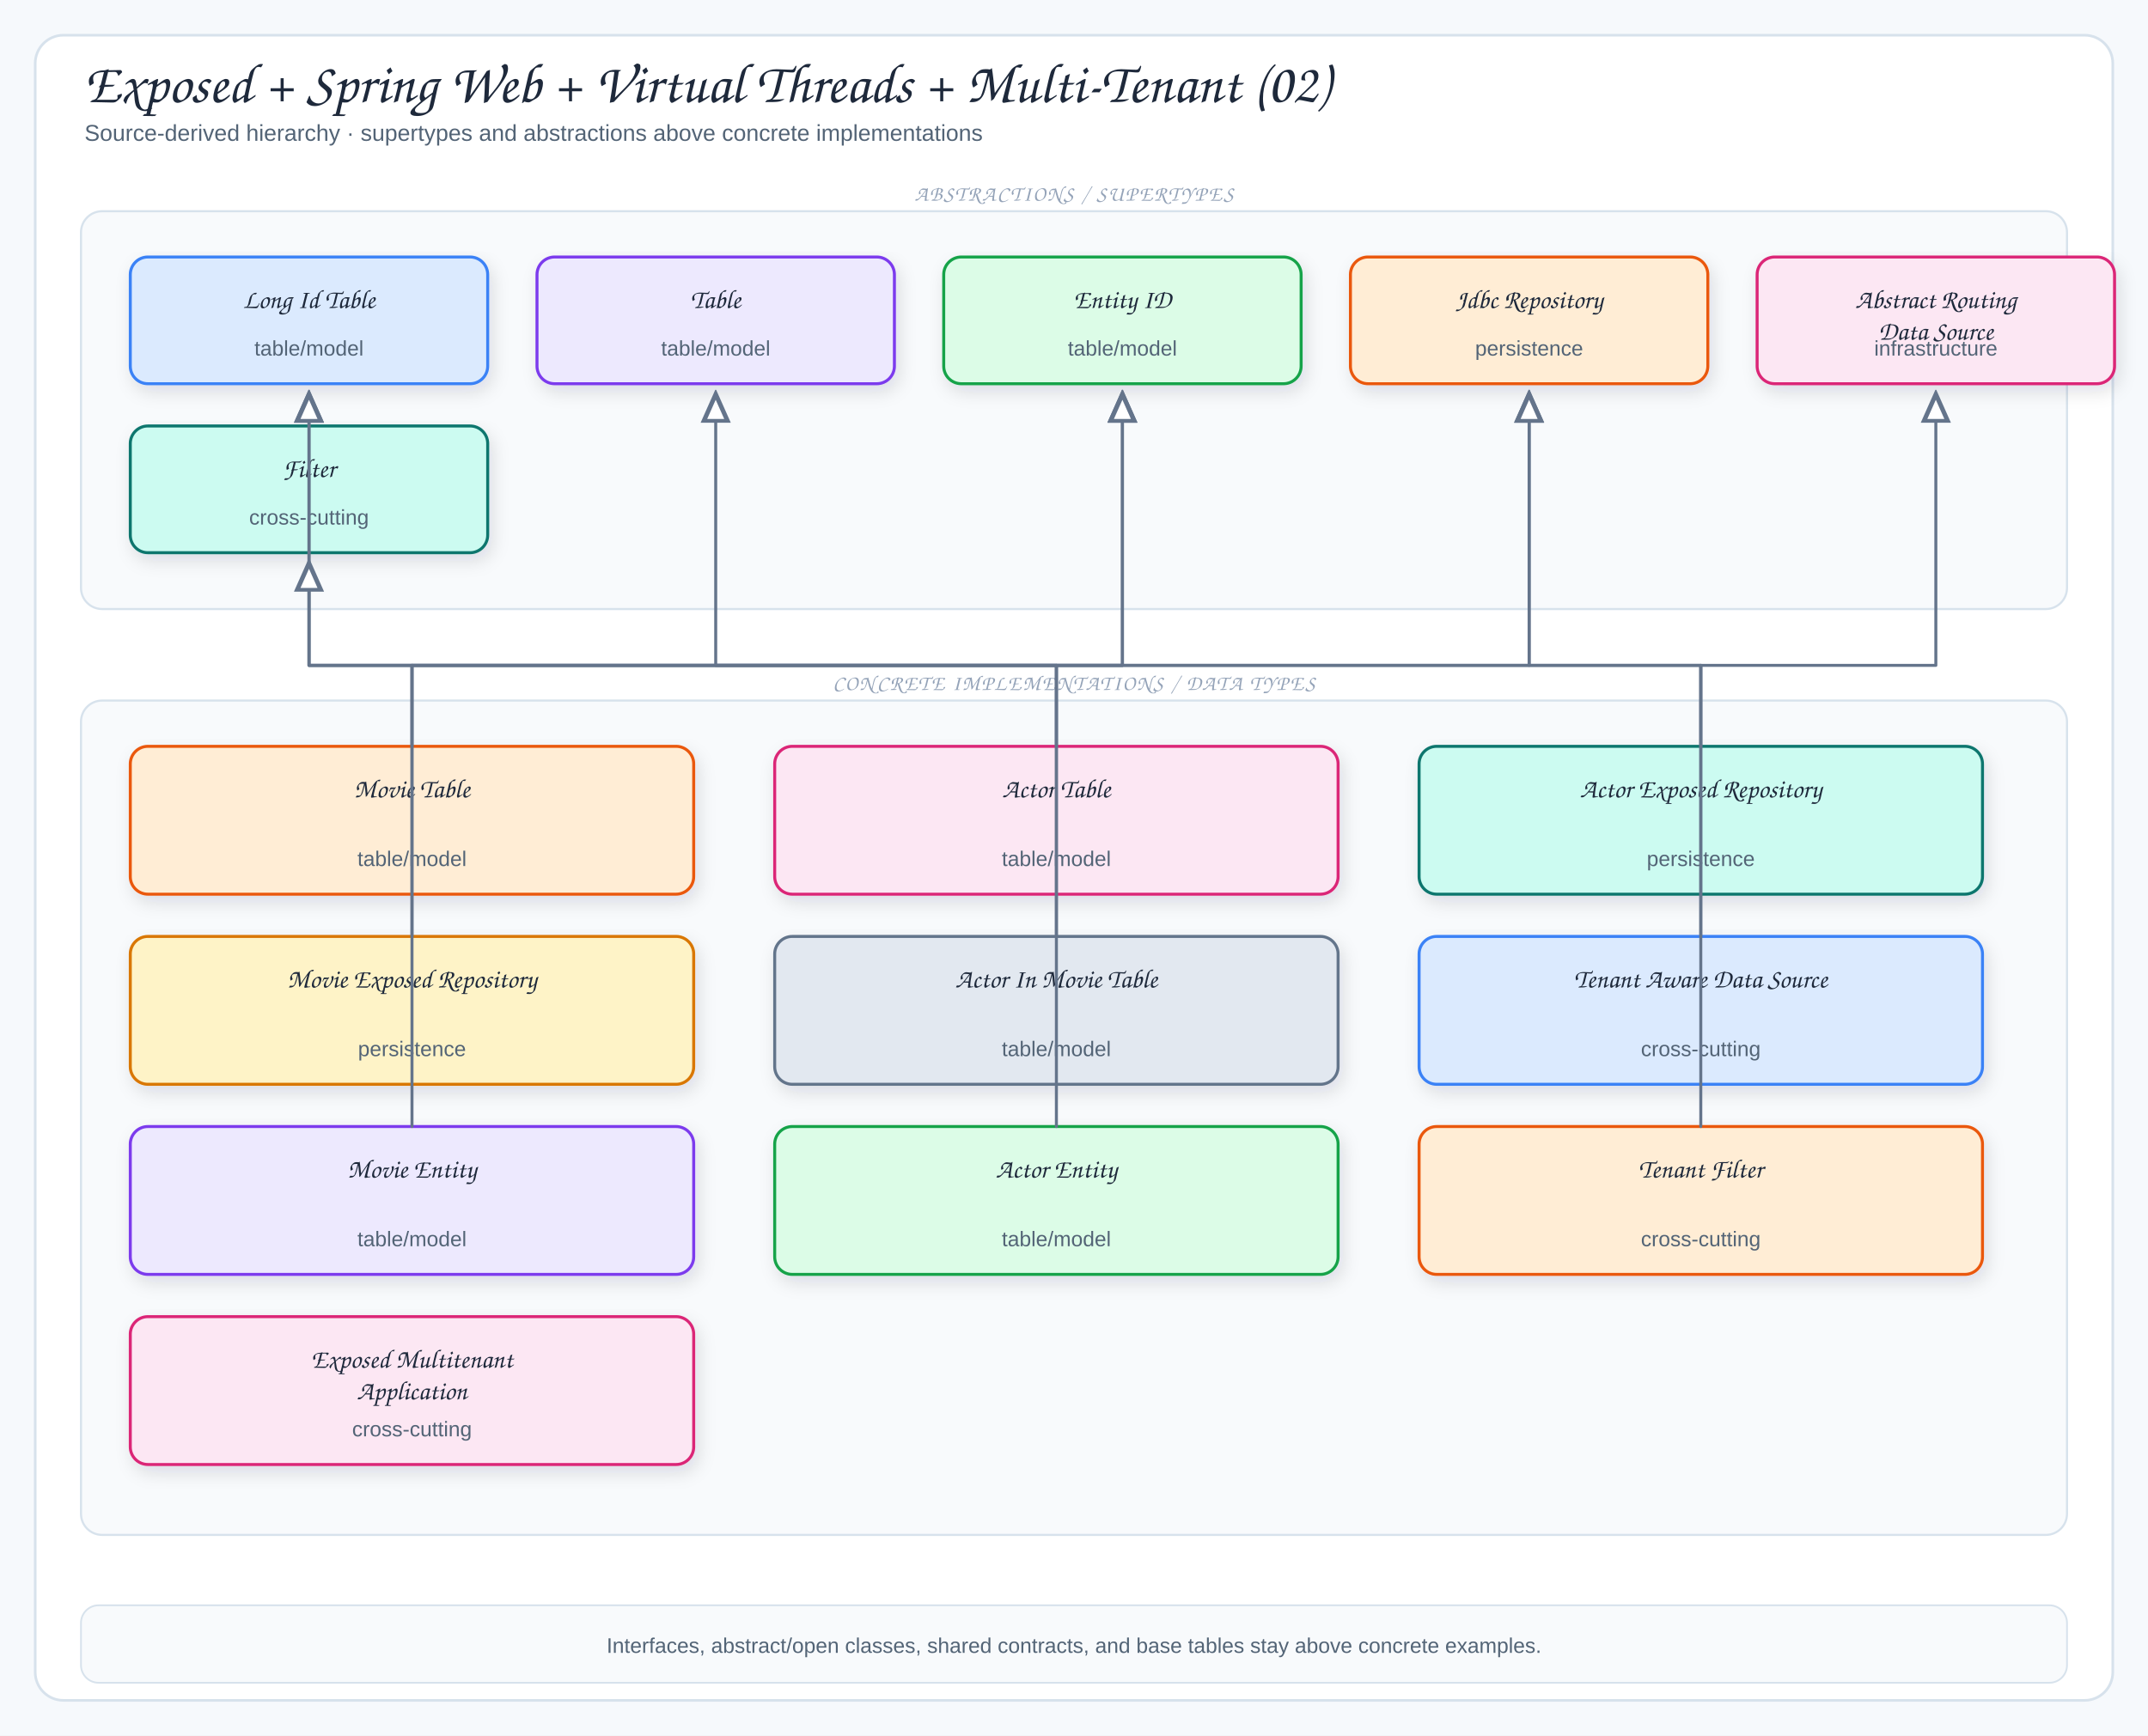
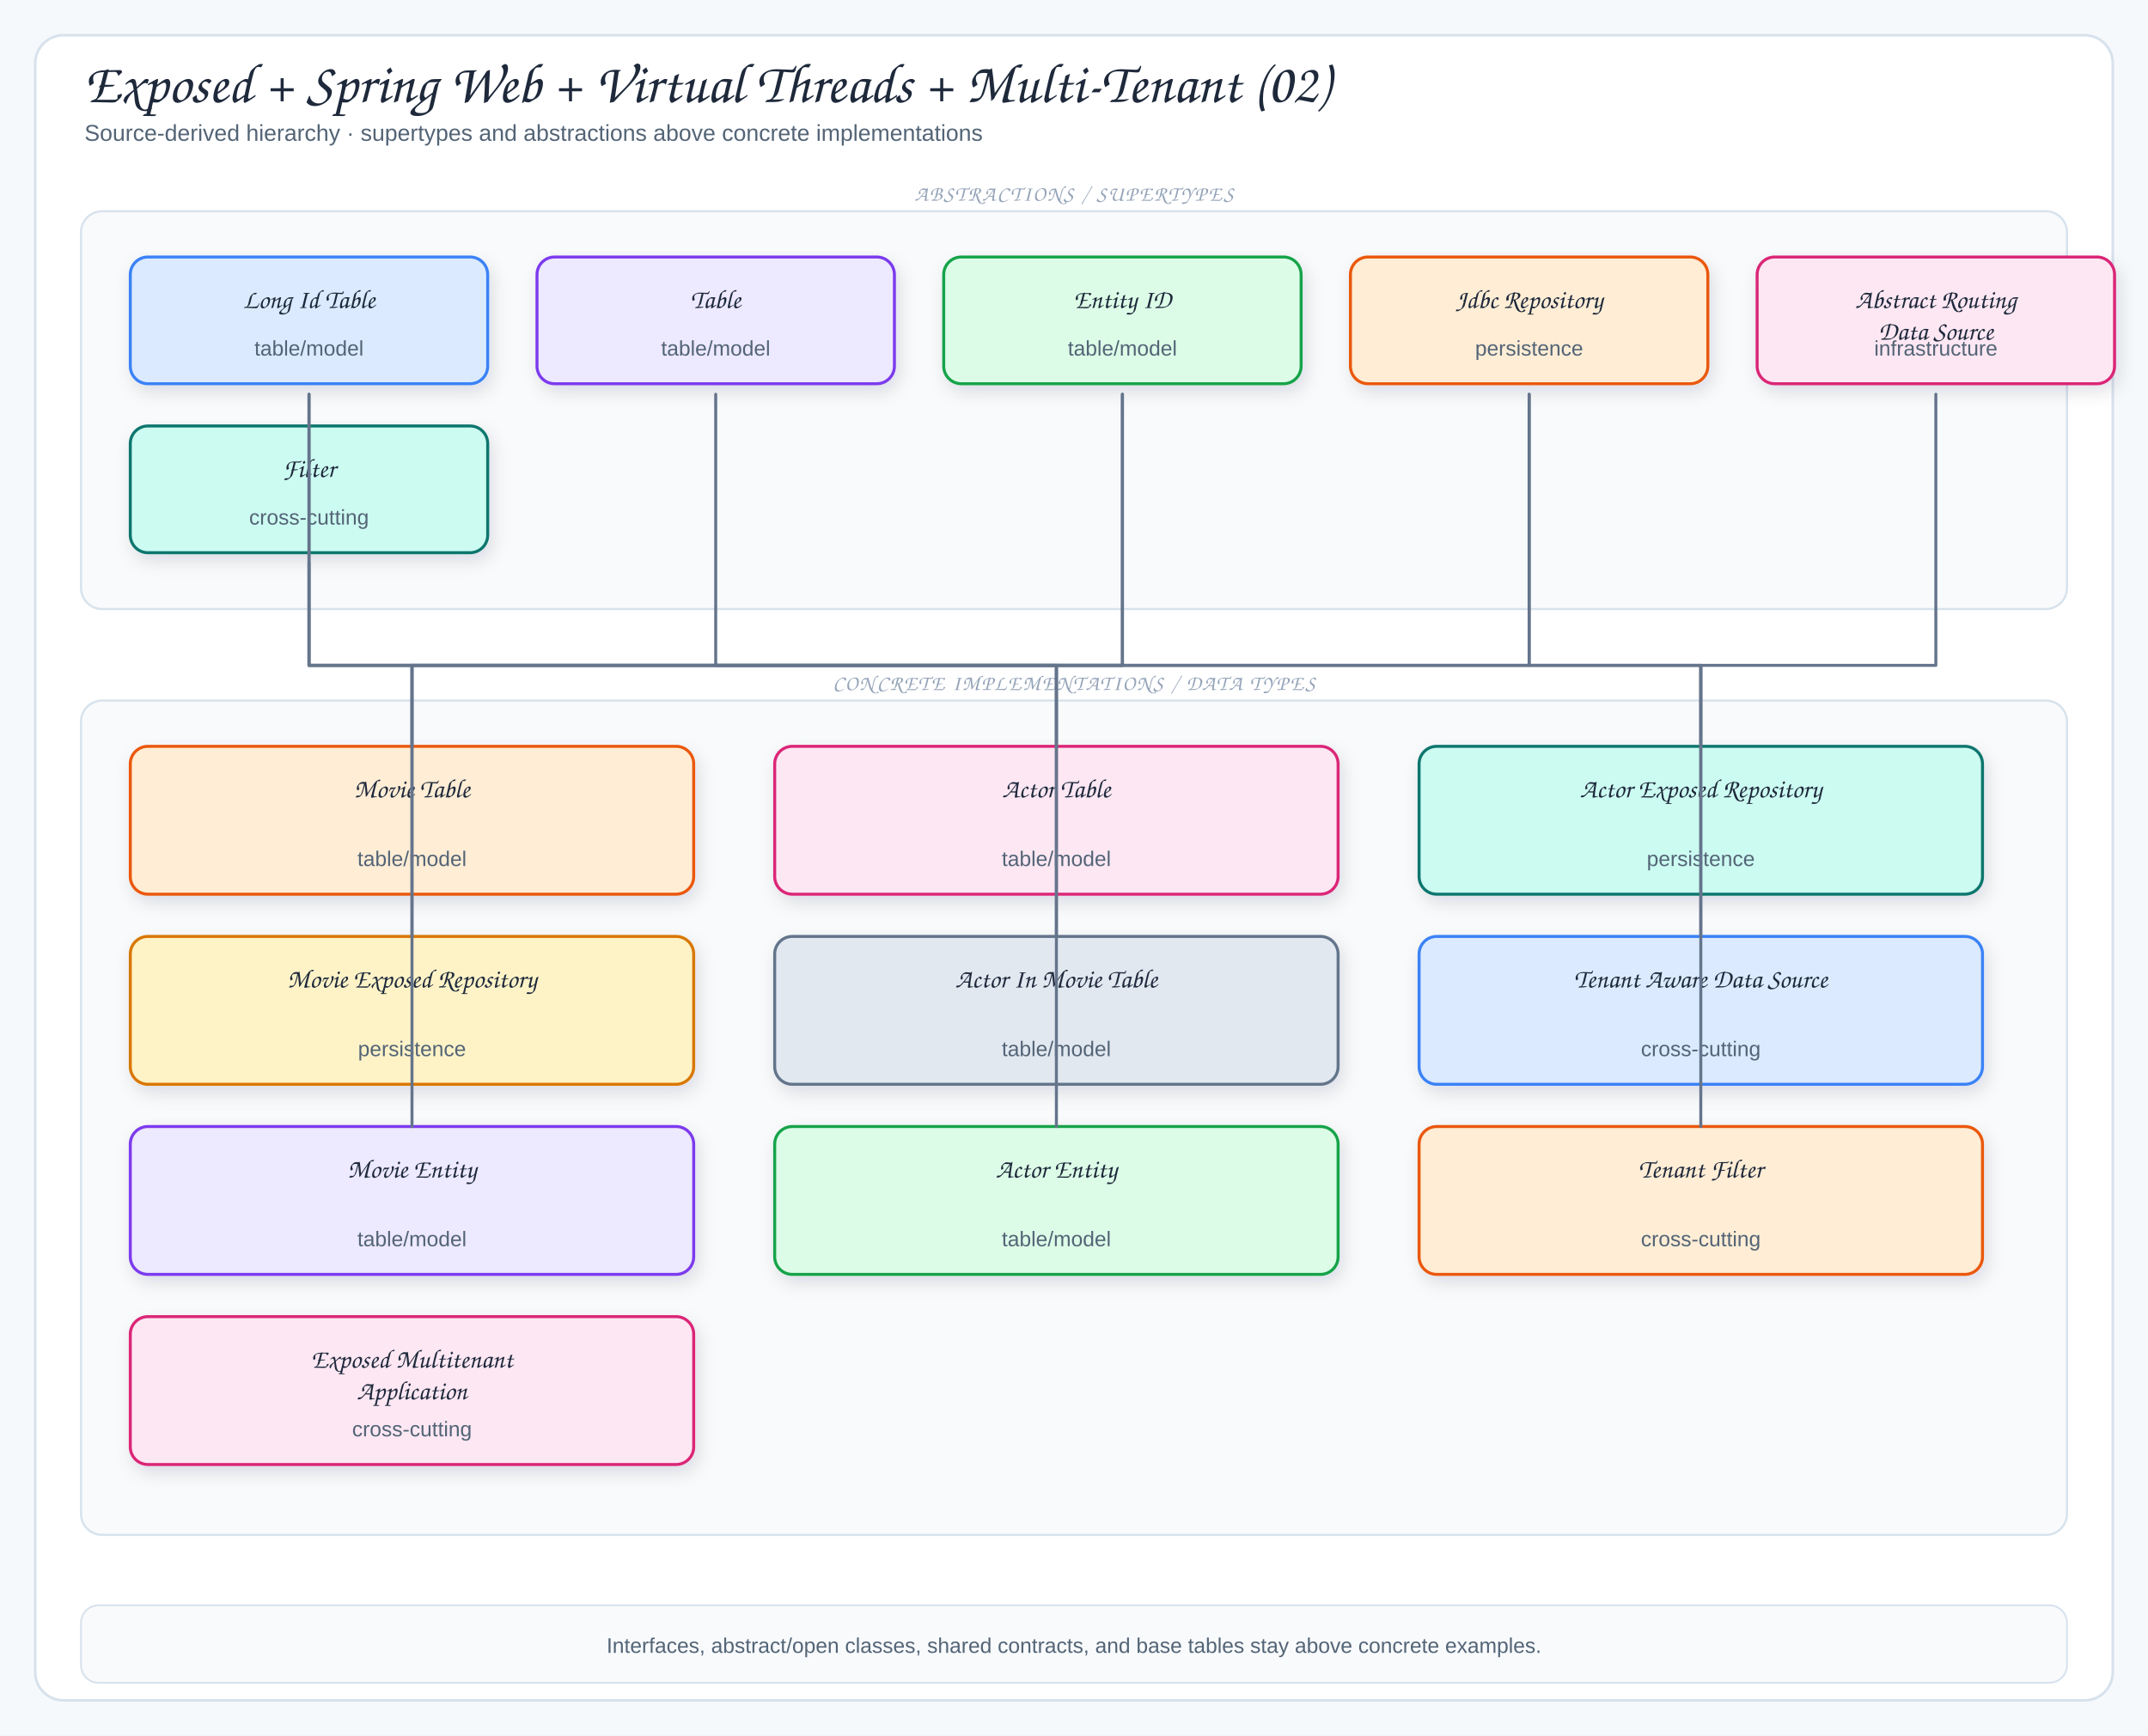
<svg xmlns="http://www.w3.org/2000/svg" viewBox="0 0 1220 986" width="1220" height="986" role="img" aria-label="Exposed + Spring Web + Virtual Threads + Multi-Tenant (02)">
  <defs>
    <filter id="shadow" x="-10%" y="-10%" width="120%" height="130%">
      <feDropShadow dx="2" dy="4" stdDeviation="5" flood-color="#1f2937" flood-opacity="0.12" />
    </filter>
    <marker id="arrow" markerWidth="9" markerHeight="9" refX="8" refY="4.5" orient="auto">
      <path d="M1,1 L8,4.5 L1,8 Z" fill="#64748b" />
    </marker>
    <marker id="inherit" markerWidth="11" markerHeight="10" refX="9.5" refY="5" orient="auto">
      <path d="M0.5,1 L9.5,5 L0.5,9 Z" fill="#fff" stroke="#64748b" stroke-width="1.5" />
    </marker>
    <style>
  .canvas{fill:#f6f9fc}
  .frame{fill:#fff;stroke:#d7e2ec;stroke-width:1.5}
  .panel{fill:#f8fafc;stroke:#d7e2ec;stroke-width:1.2}
  .card{stroke-width:1.7;filter:url(#shadow)}
  .title{font-family:"Architects Daughter","Comic Sans MS",cursive;font-size:32px;fill:#1e293b}
  .subtitle{font-family:"Comic Sans MS","Comic Sans","Comic Neue",Arial,sans-serif;font-size:13px;fill:#536476}
  .panelTitle{font-family:"Architects Daughter","Comic Sans MS",cursive;font-size:12px;letter-spacing:.08em;fill:#94a3b8}
  .label{font-family:"Architects Daughter","Comic Sans MS",cursive;font-size:18px;fill:#1e293b}
  .smallLabel{font-family:"Architects Daughter","Comic Sans MS",cursive;font-size:15px;fill:#1e293b}
  .detail{font-family:"Comic Sans MS","Comic Sans","Comic Neue",Arial,sans-serif;font-size:12px;fill:#536476}
  .tiny{font-family:"Comic Sans MS","Comic Sans","Comic Neue",Arial,sans-serif;font-size:10px;fill:#64748b}
-   .arrow{fill:none;stroke:#64748b;stroke-width:2;stroke-linecap:round;stroke-linejoin:round;marker-end:url(#arrow)}
-   .softArrow{fill:none;stroke:#94a3b8;stroke-width:1.5;stroke-linecap:round;stroke-linejoin:round;stroke-dasharray:5 5;marker-end:url(#arrow)}
-   .inherit{fill:none;stroke:#64748b;stroke-width:1.7;stroke-linecap:round;stroke-linejoin:round;marker-end:url(#inherit)}
+   .arrow{fill:none;stroke:#64748b;stroke-width:2;stroke-linecap:round;stroke-linejoin:round}
+   .softArrow{fill:none;stroke:#94a3b8;stroke-width:1.5;stroke-linecap:round;stroke-linejoin:round;stroke-dasharray:5 5}
+   .inherit{fill:none;stroke:#64748b;stroke-width:1.7;stroke-linecap:round;stroke-linejoin:round}
  .divider{stroke:#cbd5e1;stroke-width:1.2;stroke-dasharray:6 6}
</style>
  </defs>
  <rect width="1220" height="986" class="canvas" />
  <rect x="20" y="20" width="1180" height="946" rx="16" class="frame" />
  <text x="48" y="58" class="title">Exposed + Spring Web + Virtual Threads + Multi-Tenant (02)</text>
  <text x="48" y="80" class="subtitle">Source-derived hierarchy · supertypes and abstractions above concrete implementations</text>
  <rect x="46" y="120" width="1128" height="226" rx="12" class="panel" />
  <text x="610" y="114" class="panelTitle" text-anchor="middle">ABSTRACTIONS / SUPERTYPES</text>
  <rect x="74" y="146" width="203" height="72" rx="10" fill="#dbeafe" stroke="#3b82f6" class="card" />
  <text x="175.5" y="175" class="smallLabel" text-anchor="middle">Long Id Table</text>
  <text x="175.5" y="202" class="detail" text-anchor="middle">table/model</text>
  <rect x="305" y="146" width="203" height="72" rx="10" fill="#ede9fe" stroke="#7c3aed" class="card" />
  <text x="406.5" y="175" class="smallLabel" text-anchor="middle">Table</text>
  <text x="406.5" y="202" class="detail" text-anchor="middle">table/model</text>
  <rect x="536" y="146" width="203" height="72" rx="10" fill="#dcfce7" stroke="#16a34a" class="card" />
  <text x="637.5" y="175" class="smallLabel" text-anchor="middle">Entity ID</text>
  <text x="637.5" y="202" class="detail" text-anchor="middle">table/model</text>
  <rect x="767" y="146" width="203" height="72" rx="10" fill="#ffedd5" stroke="#ea580c" class="card" />
  <text x="868.5" y="175" class="smallLabel" text-anchor="middle">Jdbc Repository</text>
  <text x="868.5" y="202" class="detail" text-anchor="middle">persistence</text>
  <rect x="998" y="146" width="203" height="72" rx="10" fill="#fce7f3" stroke="#db2777" class="card" />
  <text x="1099.5" y="175" class="smallLabel" text-anchor="middle">Abstract Routing</text>
  <text x="1099.5" y="193" class="smallLabel" text-anchor="middle">Data Source</text>
  <text x="1099.5" y="202" class="detail" text-anchor="middle">infrastructure</text>
  <rect x="74" y="242" width="203" height="72" rx="10" fill="#ccfbf1" stroke="#0f766e" class="card" />
  <text x="175.5" y="271" class="smallLabel" text-anchor="middle">Filter</text>
  <text x="175.5" y="298" class="detail" text-anchor="middle">cross-cutting</text>
  <rect x="46" y="398" width="1128" height="474" rx="12" class="panel" />
  <text x="610" y="392" class="panelTitle" text-anchor="middle">CONCRETE IMPLEMENTATIONS / DATA TYPES</text>
  <rect x="74" y="424" width="320" height="84" rx="10" fill="#ffedd5" stroke="#ea580c" class="card" />
  <text x="234" y="453" class="smallLabel" text-anchor="middle">Movie Table</text>
  <text x="234" y="492" class="detail" text-anchor="middle">table/model</text>
  <rect x="440" y="424" width="320" height="84" rx="10" fill="#fce7f3" stroke="#db2777" class="card" />
  <text x="600" y="453" class="smallLabel" text-anchor="middle">Actor Table</text>
  <text x="600" y="492" class="detail" text-anchor="middle">table/model</text>
  <rect x="806" y="424" width="320" height="84" rx="10" fill="#ccfbf1" stroke="#0f766e" class="card" />
  <text x="966" y="453" class="smallLabel" text-anchor="middle">Actor Exposed Repository</text>
  <text x="966" y="492" class="detail" text-anchor="middle">persistence</text>
  <rect x="74" y="532" width="320" height="84" rx="10" fill="#fef3c7" stroke="#d97706" class="card" />
  <text x="234" y="561" class="smallLabel" text-anchor="middle">Movie Exposed Repository</text>
  <text x="234" y="600" class="detail" text-anchor="middle">persistence</text>
  <rect x="440" y="532" width="320" height="84" rx="10" fill="#e2e8f0" stroke="#64748b" class="card" />
  <text x="600" y="561" class="smallLabel" text-anchor="middle">Actor In Movie Table</text>
  <text x="600" y="600" class="detail" text-anchor="middle">table/model</text>
  <rect x="806" y="532" width="320" height="84" rx="10" fill="#dbeafe" stroke="#3b82f6" class="card" />
  <text x="966" y="561" class="smallLabel" text-anchor="middle">Tenant Aware Data Source</text>
  <text x="966" y="600" class="detail" text-anchor="middle">cross-cutting</text>
  <rect x="74" y="640" width="320" height="84" rx="10" fill="#ede9fe" stroke="#7c3aed" class="card" />
  <text x="234" y="669" class="smallLabel" text-anchor="middle">Movie Entity</text>
  <text x="234" y="708" class="detail" text-anchor="middle">table/model</text>
  <rect x="440" y="640" width="320" height="84" rx="10" fill="#dcfce7" stroke="#16a34a" class="card" />
  <text x="600" y="669" class="smallLabel" text-anchor="middle">Actor Entity</text>
  <text x="600" y="708" class="detail" text-anchor="middle">table/model</text>
  <rect x="806" y="640" width="320" height="84" rx="10" fill="#ffedd5" stroke="#ea580c" class="card" />
  <text x="966" y="669" class="smallLabel" text-anchor="middle">Tenant Filter</text>
  <text x="966" y="708" class="detail" text-anchor="middle">cross-cutting</text>
  <rect x="74" y="748" width="320" height="84" rx="10" fill="#fce7f3" stroke="#db2777" class="card" />
  <text x="234" y="777" class="smallLabel" text-anchor="middle">Exposed Multitenant</text>
  <text x="234" y="795" class="smallLabel" text-anchor="middle">Application</text>
  <text x="234" y="816" class="detail" text-anchor="middle">cross-cutting</text>
  <path d="M234,424 L234,378 L175.5,378 L175.5,224" class="inherit" />
  <path d="M600,424 L600,378 L175.5,378 L175.5,224" class="inherit" />
  <path d="M600,532 L600,378 L406.5,378 L406.5,224" class="inherit" />
  <path d="M234,640 L234,378 L637.5,378 L637.5,224" class="inherit" />
  <path d="M600,640 L600,378 L637.5,378 L637.5,224" class="inherit" />
  <path d="M966,424 L966,378 L868.5,378 L868.5,224" class="inherit" />
  <path d="M234,532 L234,378 L868.5,378 L868.5,224" class="inherit" />
  <path d="M966,532 L966,378 L1099.5,378 L1099.5,224" class="inherit" />
  <path d="M966,640 L966,378 L175.5,378 L175.5,320" class="inherit" />
  <rect x="46" y="912" width="1128" height="44" rx="10" fill="#f8fafc" stroke="#d7e2ec" />
  <text x="610" y="939" class="detail" text-anchor="middle">Interfaces, abstract/open classes, shared contracts, and base tables stay above concrete examples.</text>
</svg>
